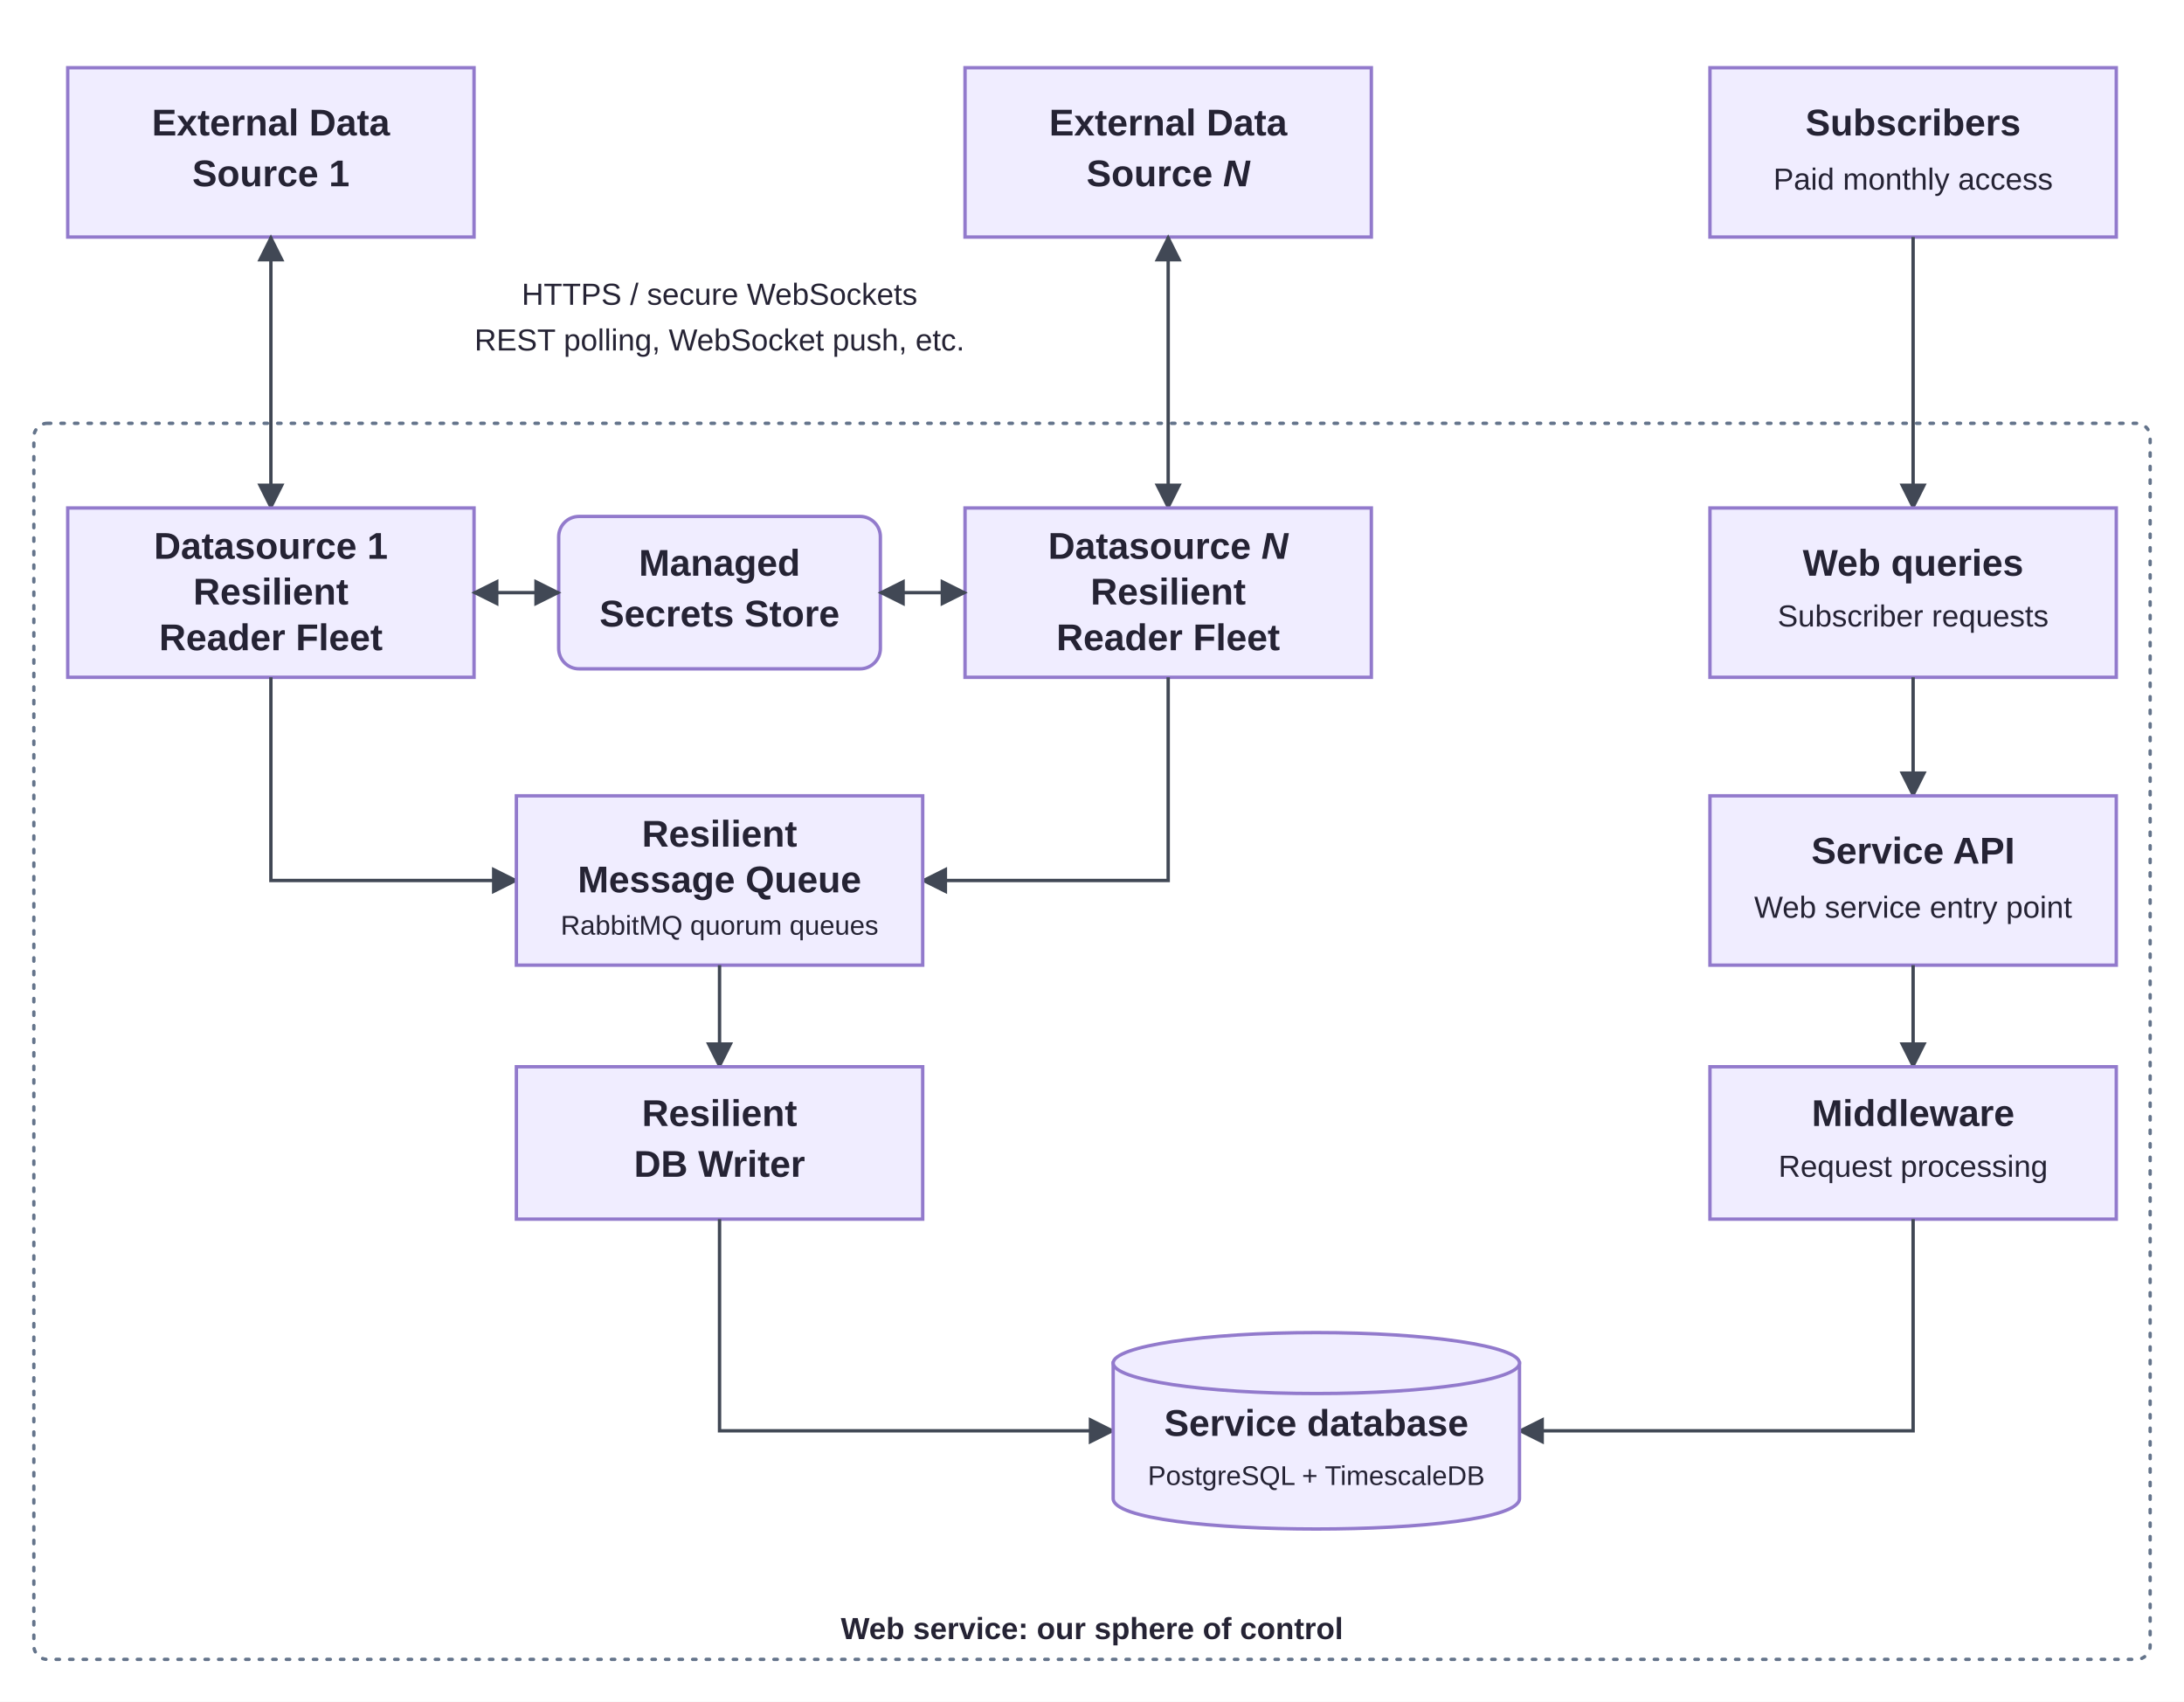
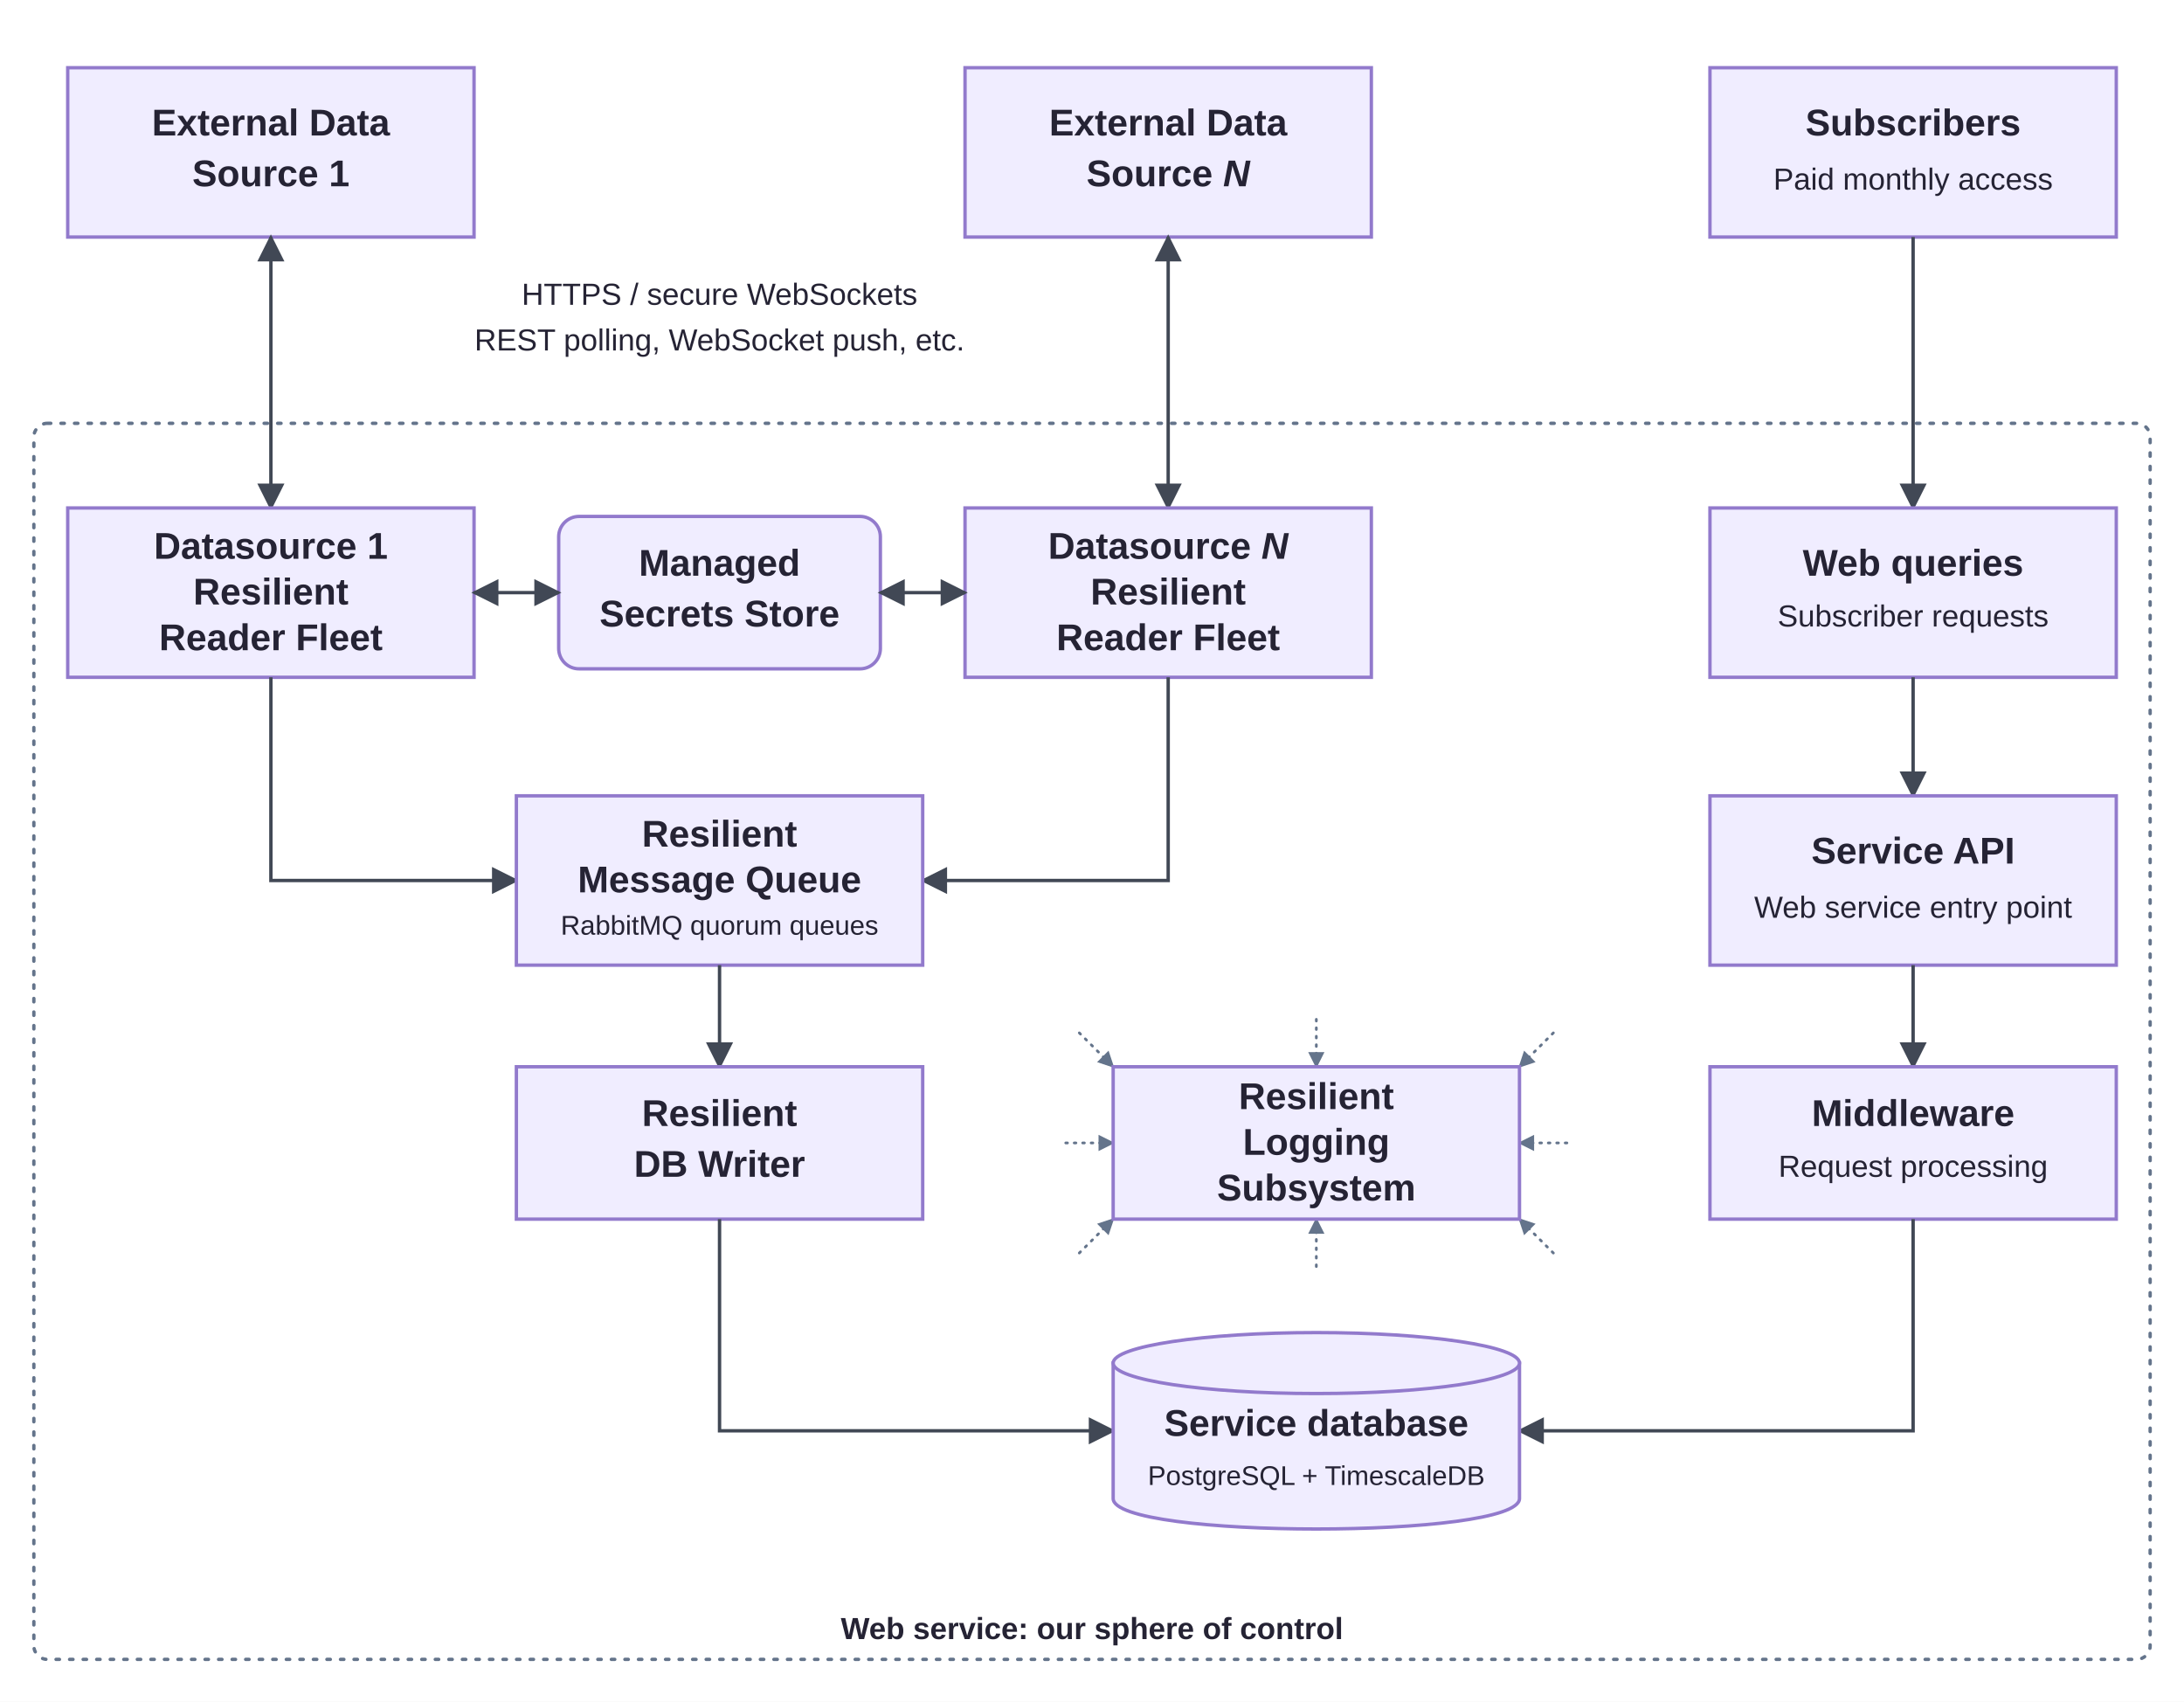
<svg xmlns="http://www.w3.org/2000/svg" width="1290" height="1005" viewBox="0 0 1290 1005" role="img" aria-labelledby="diagram-title diagram-description">
  <defs>
    <marker id="arrow" viewBox="0 0 10 10" refX="9" refY="5" markerWidth="8" markerHeight="8" orient="auto-start-reverse">
      <path d="M 0 0 L 10 5 L 0 10 Z" fill="#414855" />
+     </marker>
+     <marker id="log-arrow" viewBox="0 0 10 10" refX="9" refY="5" markerWidth="6" markerHeight="6" orient="auto">
+       <path d="M 0 0 L 10 5 L 0 10 Z" fill="#64748b" />
    </marker>
  </defs>
  <style>
    text { font-family: Arial, Helvetica, sans-serif; fill: #252334; text-anchor: middle; }
    .node { fill: #f0edff; stroke: #927acc; stroke-width: 2; }
    .title { font-size: 22px; font-weight: 600; }
    .detail { font-size: 18px; }
    .small { font-size: 16px; }
    .flow { fill: none; stroke: #414855; stroke-width: 2; marker-end: url(#arrow); }
    .both { marker-start: url(#arrow); }
+     .log-flow { fill: none; stroke: #64748b; stroke-width: 1.6; stroke-dasharray: 1 4; stroke-linecap: round; marker-end: url(#log-arrow); }
  </style>
  <rect width="1290" height="1005" fill="#ffffff" />
  <g aria-label="External Data Source 1">
    <rect class="node" x="40" y="40" width="240" height="100" />
    <text class="title" x="160" y="80">External Data</text>
    <text class="title" x="160" y="110">Source 1</text>
  </g>
  <g aria-label="External Data Source N">
    <rect class="node" x="570" y="40" width="240" height="100" />
    <text class="title" x="690" y="80">External Data</text>
    <text class="title" x="690" y="110">Source <tspan font-style="italic">N</tspan>
    </text>
  </g>
  <g aria-label="Subscribers">
    <rect class="node" x="1010" y="40" width="240" height="100" />
    <text class="title" x="1130" y="80">Subscribers</text>
    <text class="detail" x="1130" y="112">Paid monthly access</text>
  </g>
  <rect x="20" y="250" width="1250" height="730" rx="8" fill="none" stroke="#64748b" stroke-width="2" stroke-dasharray="2 6" stroke-linecap="round" />
  <text x="645" y="968" style="font-size: 18px; font-weight: 600;">Web service: our sphere of control</text>
  <path class="flow both" d="M 160 140 V 300" />
  <path class="flow both" d="M 690 140 V 300" />
  <g aria-label="HTTPS or secure WebSocket transfer: REST polling, WebSocket push, etc.">
    <text class="detail" x="425" y="180">HTTPS / secure WebSockets</text>
    <text class="detail" x="425" y="207">REST polling, WebSocket push, etc.</text>
  </g>
  <path class="flow" d="M 1130 140 V 300" />
  <g aria-label="Datasource 1 Resilient Reader Fleet">
    <rect class="node" x="40" y="300" width="240" height="100" />
    <text class="title" x="160" y="330">Datasource 1</text>
    <text class="title" x="160" y="357">Resilient</text>
    <text class="title" x="160" y="384">Reader Fleet</text>
  </g>
  <g aria-label="Managed Secrets Store">
    <rect class="node" x="330" y="305" width="190" height="90" rx="12" />
    <text class="title" x="425" y="340">Managed</text>
    <text class="title" x="425" y="370">Secrets Store</text>
  </g>
  <g aria-label="Datasource N Resilient Reader Fleet">
    <rect class="node" x="570" y="300" width="240" height="100" />
    <text class="title" x="690" y="330">Datasource <tspan font-style="italic">N</tspan>
    </text>
    <text class="title" x="690" y="357">Resilient</text>
    <text class="title" x="690" y="384">Reader Fleet</text>
  </g>
  <path class="flow both" d="M 280 350 H 330" />
  <path class="flow both" d="M 520 350 H 570" />
  <g aria-label="Web queries">
    <rect class="node" x="1010" y="300" width="240" height="100" />
    <text class="title" x="1130" y="340">Web queries</text>
    <text class="detail" x="1130" y="370">Subscriber requests</text>
  </g>
  <path class="flow" d="M 160 400 V 520 H 305" />
  <path class="flow" d="M 690 400 V 520 H 545" />
  <path class="flow" d="M 1130 400 V 470" />
  <g aria-label="Resilient message queue">
    <rect class="node" x="305" y="470" width="240" height="100" />
    <text class="title" x="425" y="500">Resilient</text>
    <text class="title" x="425" y="527">Message Queue</text>
    <text class="small" x="425" y="552">RabbitMQ quorum queues</text>
  </g>
  <g aria-label="Service API">
    <rect class="node" x="1010" y="470" width="240" height="100" />
    <text class="title" x="1130" y="510">Service API</text>
    <text class="detail" x="1130" y="542">Web service entry point</text>
  </g>
  <path class="flow" d="M 425 570 V 630" />
  <path class="flow" d="M 1130 570 V 630" />
  <g aria-label="Resilient database writer">
    <rect class="node" x="305" y="630" width="240" height="90" />
    <text class="title" x="425" y="665">Resilient</text>
    <text class="title" x="425" y="695">DB Writer</text>
  </g>
  <g aria-label="Middleware">
    <rect class="node" x="1010" y="630" width="240" height="90" />
    <text class="title" x="1130" y="665">Middleware</text>
    <text class="detail" x="1130" y="695">Request processing</text>
  </g>
+   <g aria-label="Every component sends logs to the Resilient Logging Subsystem">
+     <path class="log-flow" d="M 777.5 602 V 630" />
+     <path class="log-flow" d="M 777.5 748 V 720" />
+     <path class="log-flow" d="M 629.5 675 H 657.5" />
+     <path class="log-flow" d="M 925.5 675 H 897.5" />
+     <path class="log-flow" d="M 637.5 610 L 657.5 630" />
+     <path class="log-flow" d="M 917.5 610 L 897.5 630" />
+     <path class="log-flow" d="M 637.5 740 L 657.5 720" />
+     <path class="log-flow" d="M 917.5 740 L 897.5 720" />
+   </g>
+   <g aria-label="Resilient Logging Subsystem">
+     <rect class="node" x="657.5" y="630" width="240" height="90" />
+     <text class="title" x="777.5" y="655">Resilient</text>
+     <text class="title" x="777.5" y="682">Logging</text>
+     <text class="title" x="777.5" y="709">Subsystem</text>
+   </g>
  <path class="flow" d="M 425 720 V 845 H 657.5" />
  <path class="flow" d="M 1130 720 V 845 H 897.5" />
  <g aria-label="Service database, PostgreSQL and TimescaleDB">
    <path class="node" d="M 657.5 805 V 885 C 657.5 909 897.5 909 897.5 885 V 805 Z" />
    <ellipse class="node" cx="777.5" cy="805" rx="120" ry="18" />
    <text class="title" x="777.5" y="848">Service database</text>
    <text class="small" x="777.5" y="877">PostgreSQL + TimescaleDB</text>
  </g>
</svg>
